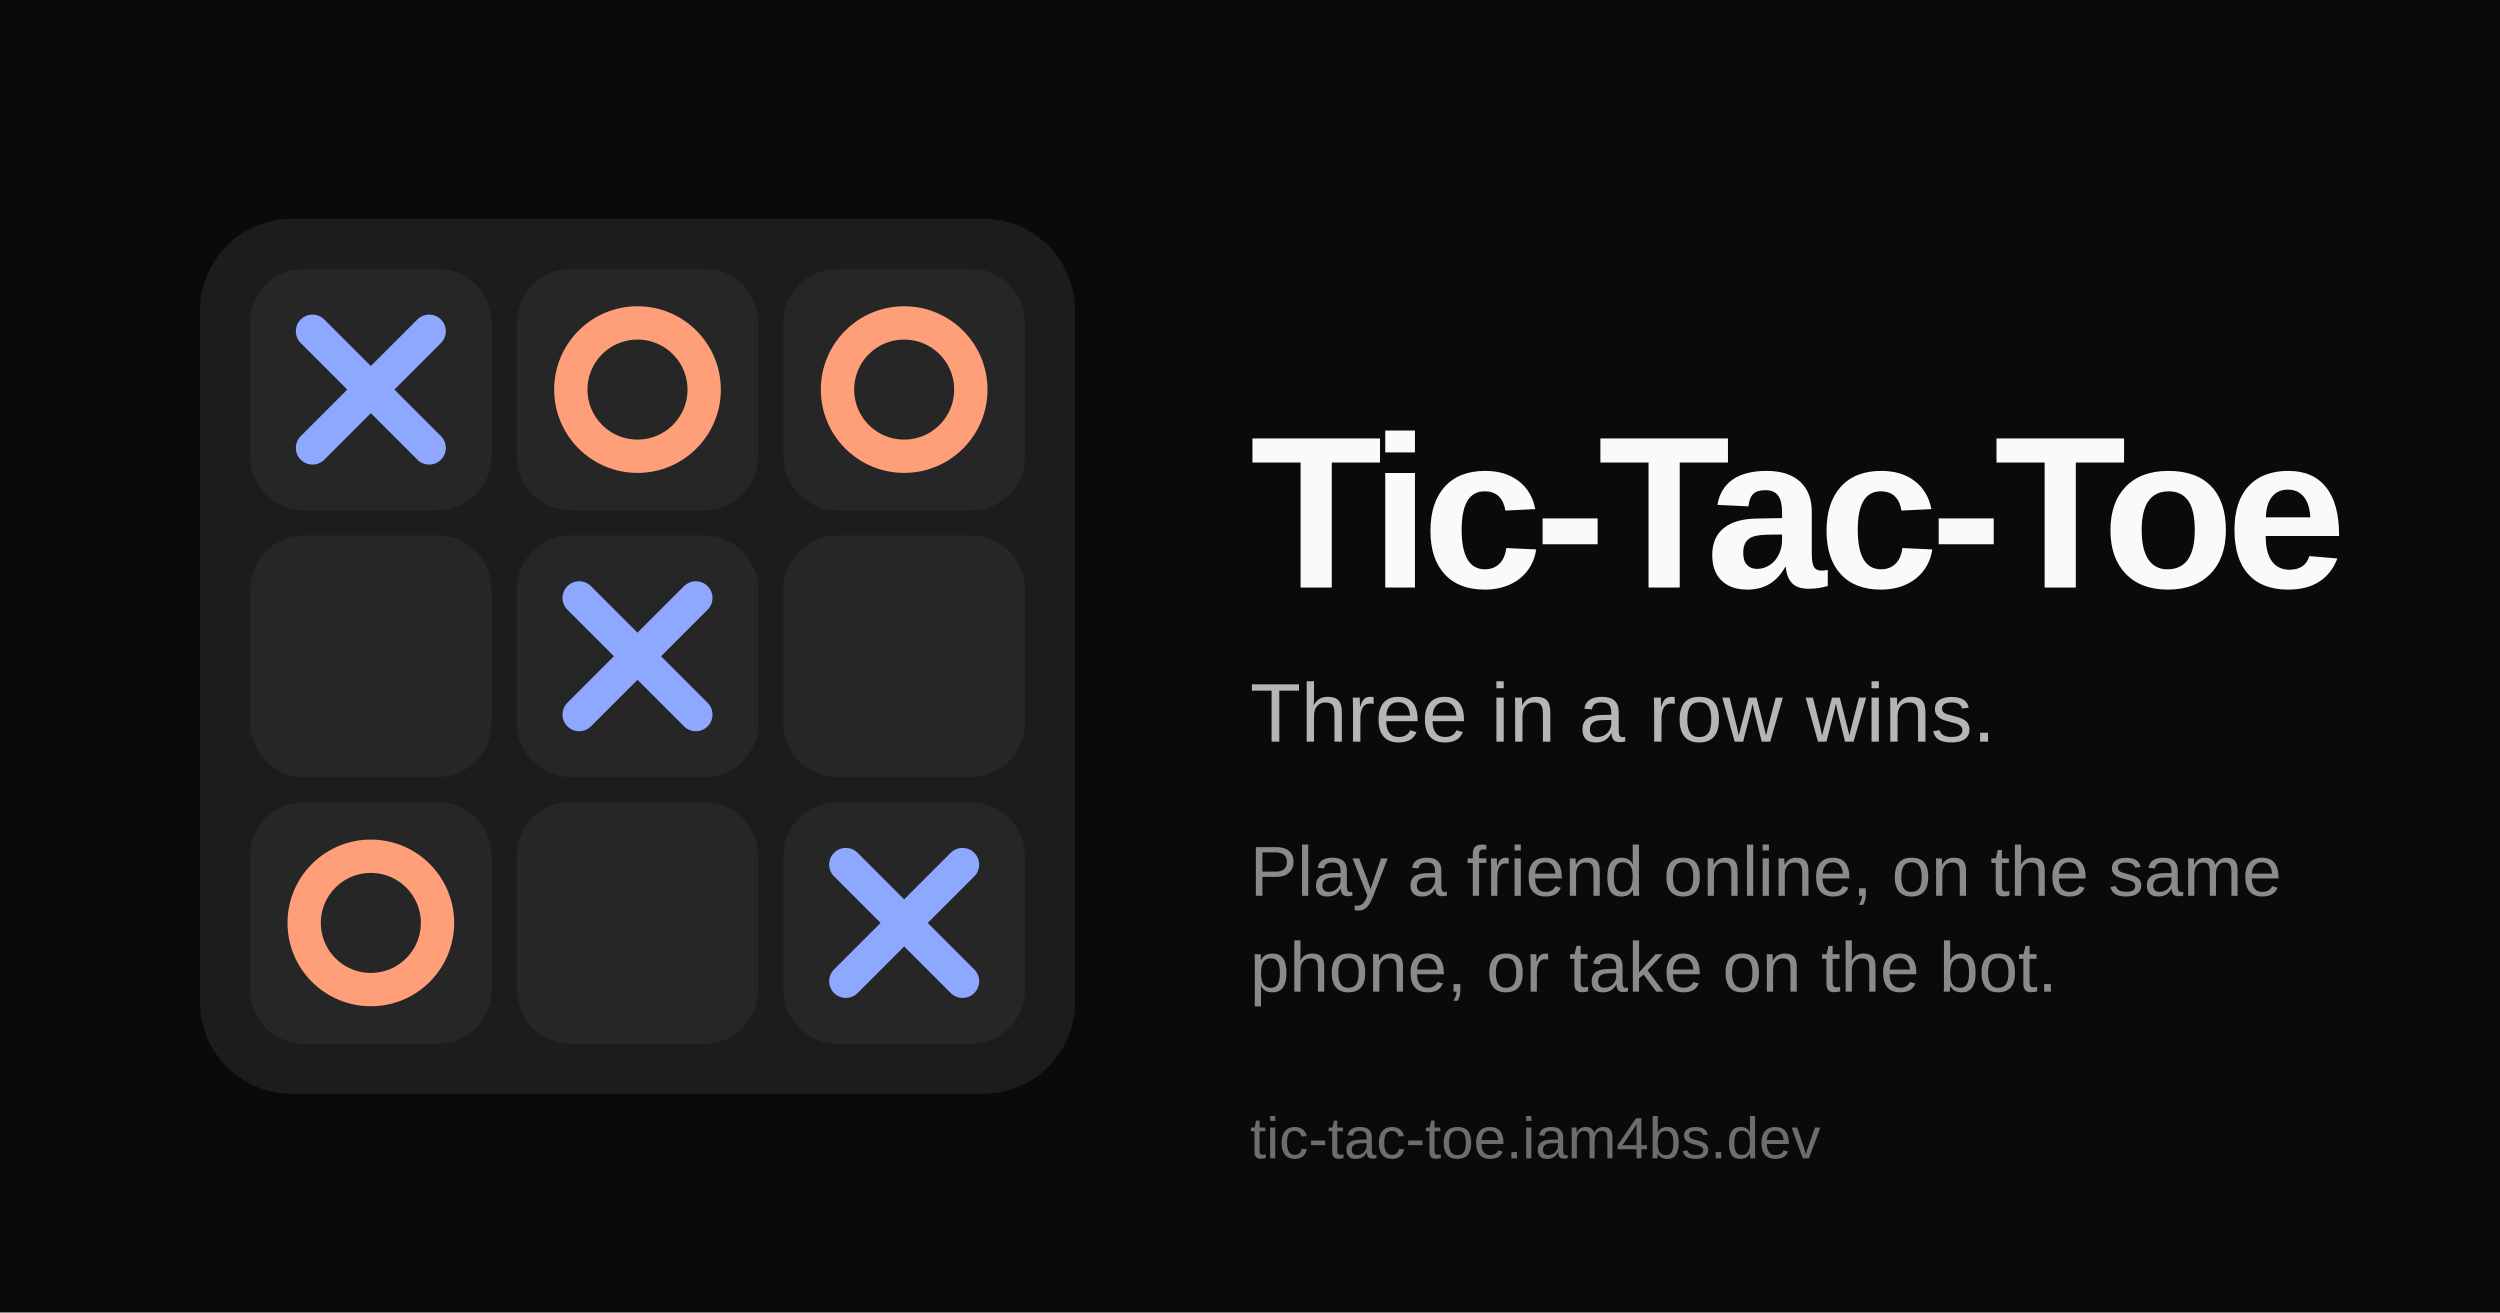
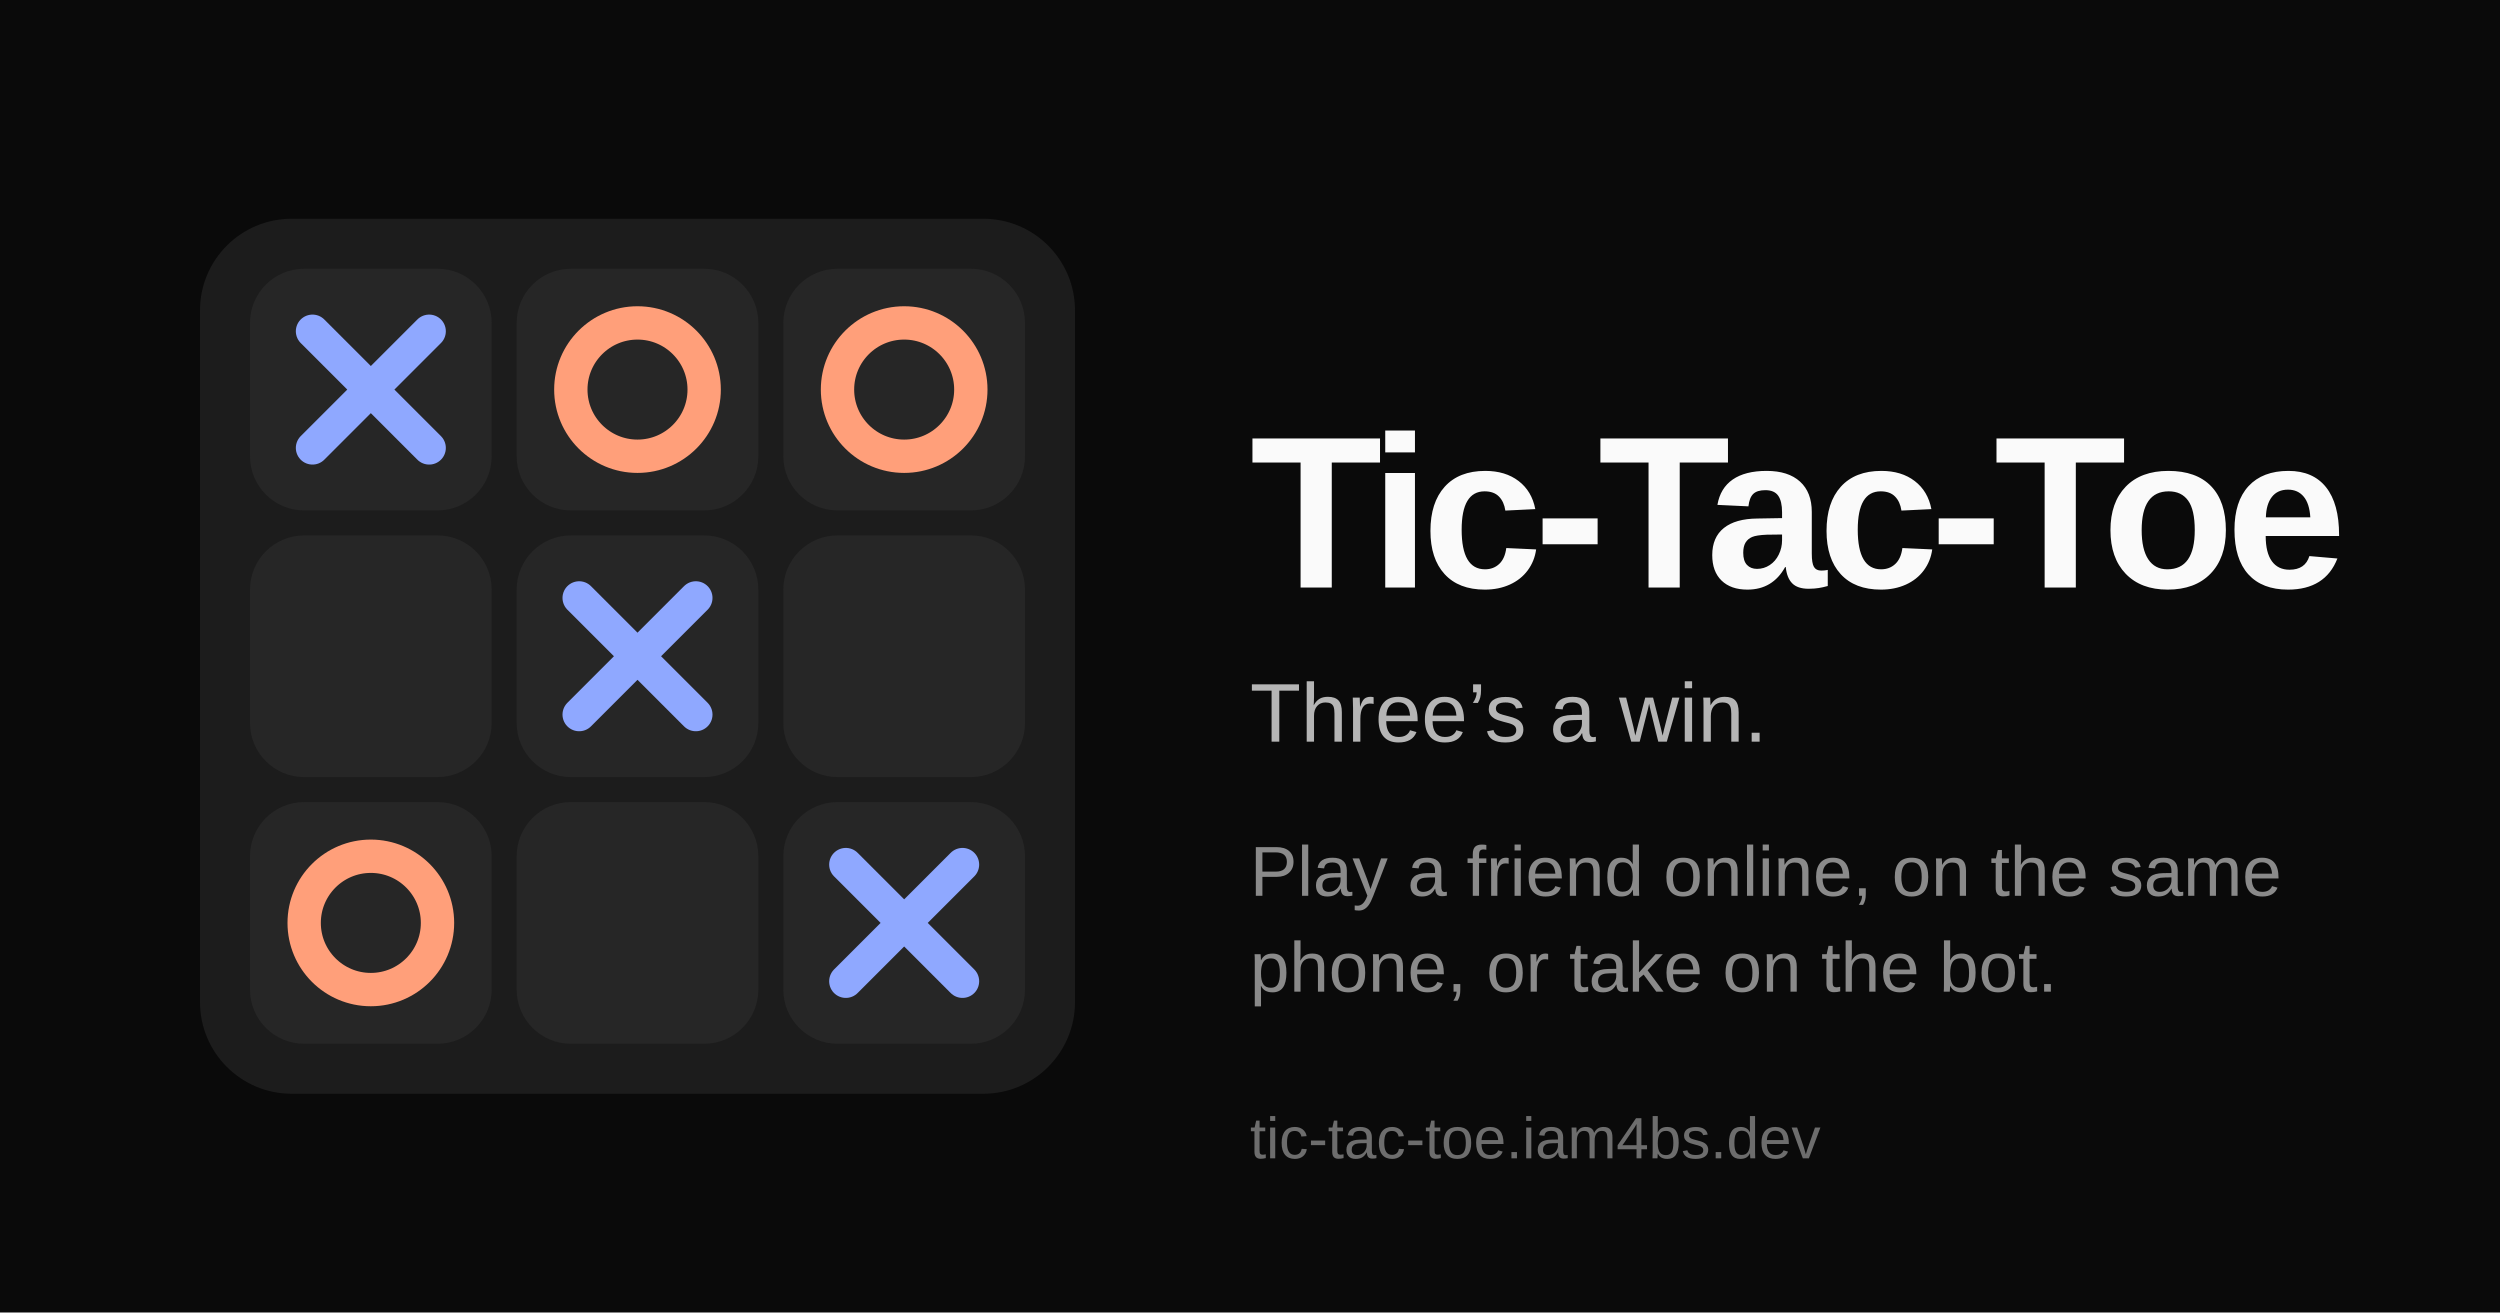
<svg xmlns="http://www.w3.org/2000/svg" width="1200" height="630" viewBox="0 0 1200 630">
  <rect width="1200" height="630" fill="#0a0a0a" />
  <g transform="translate(96 105)">
    <rect x="0" y="0" width="420" height="420" rx="44" fill="#1c1c1c" />
    <g fill="#262626">
      <rect x="24" y="24" width="116" height="116" rx="26" />
      <rect x="152" y="24" width="116" height="116" rx="26" />
      <rect x="280" y="24" width="116" height="116" rx="26" />
      <rect x="24" y="152" width="116" height="116" rx="26" />
      <rect x="152" y="152" width="116" height="116" rx="26" />
      <rect x="280" y="152" width="116" height="116" rx="26" />
      <rect x="24" y="280" width="116" height="116" rx="26" />
      <rect x="152" y="280" width="116" height="116" rx="26" />
      <rect x="280" y="280" width="116" height="116" rx="26" />
    </g>
    <g stroke="#8fa8ff" stroke-width="16" stroke-linecap="round" fill="none">
      <path d="M54 54 L110 110 M110 54 L54 110" />
      <path d="M182 182 L238 238 M238 182 L182 238" />
      <path d="M310 310 L366 366 M366 310 L310 366" />
    </g>
    <g stroke="#ff9f7a" stroke-width="16" fill="none">
      <circle cx="338" cy="82" r="32" />
      <circle cx="82" cy="338" r="32" />
      <circle cx="210" cy="82" r="32" />
    </g>
  </g>
  <g font-family="Geist Variable, Geist, -apple-system, 'Helvetica Neue', Arial, sans-serif" fill="#fafafa">
    <text x="600" y="282" font-size="104" font-weight="700" letter-spacing="-4">Tic-Tac-Toe</text>
-     <text x="600" y="356" font-size="40" fill="#b5b5b5">Three in a row wins.</text>
+     <text x="600" y="356" font-size="40" fill="#b5b5b5">Three’s a win.</text>
    <text x="600" y="430" font-size="34" fill="#8a8a8a">Play a friend online, on the same</text>
    <text x="600" y="476" font-size="34" fill="#8a8a8a">phone, or take on the bot.</text>
    <text x="600" y="556" font-size="28" fill="#6d6d6d">tic-tac-toe.iam4bs.dev</text>
  </g>
</svg>
